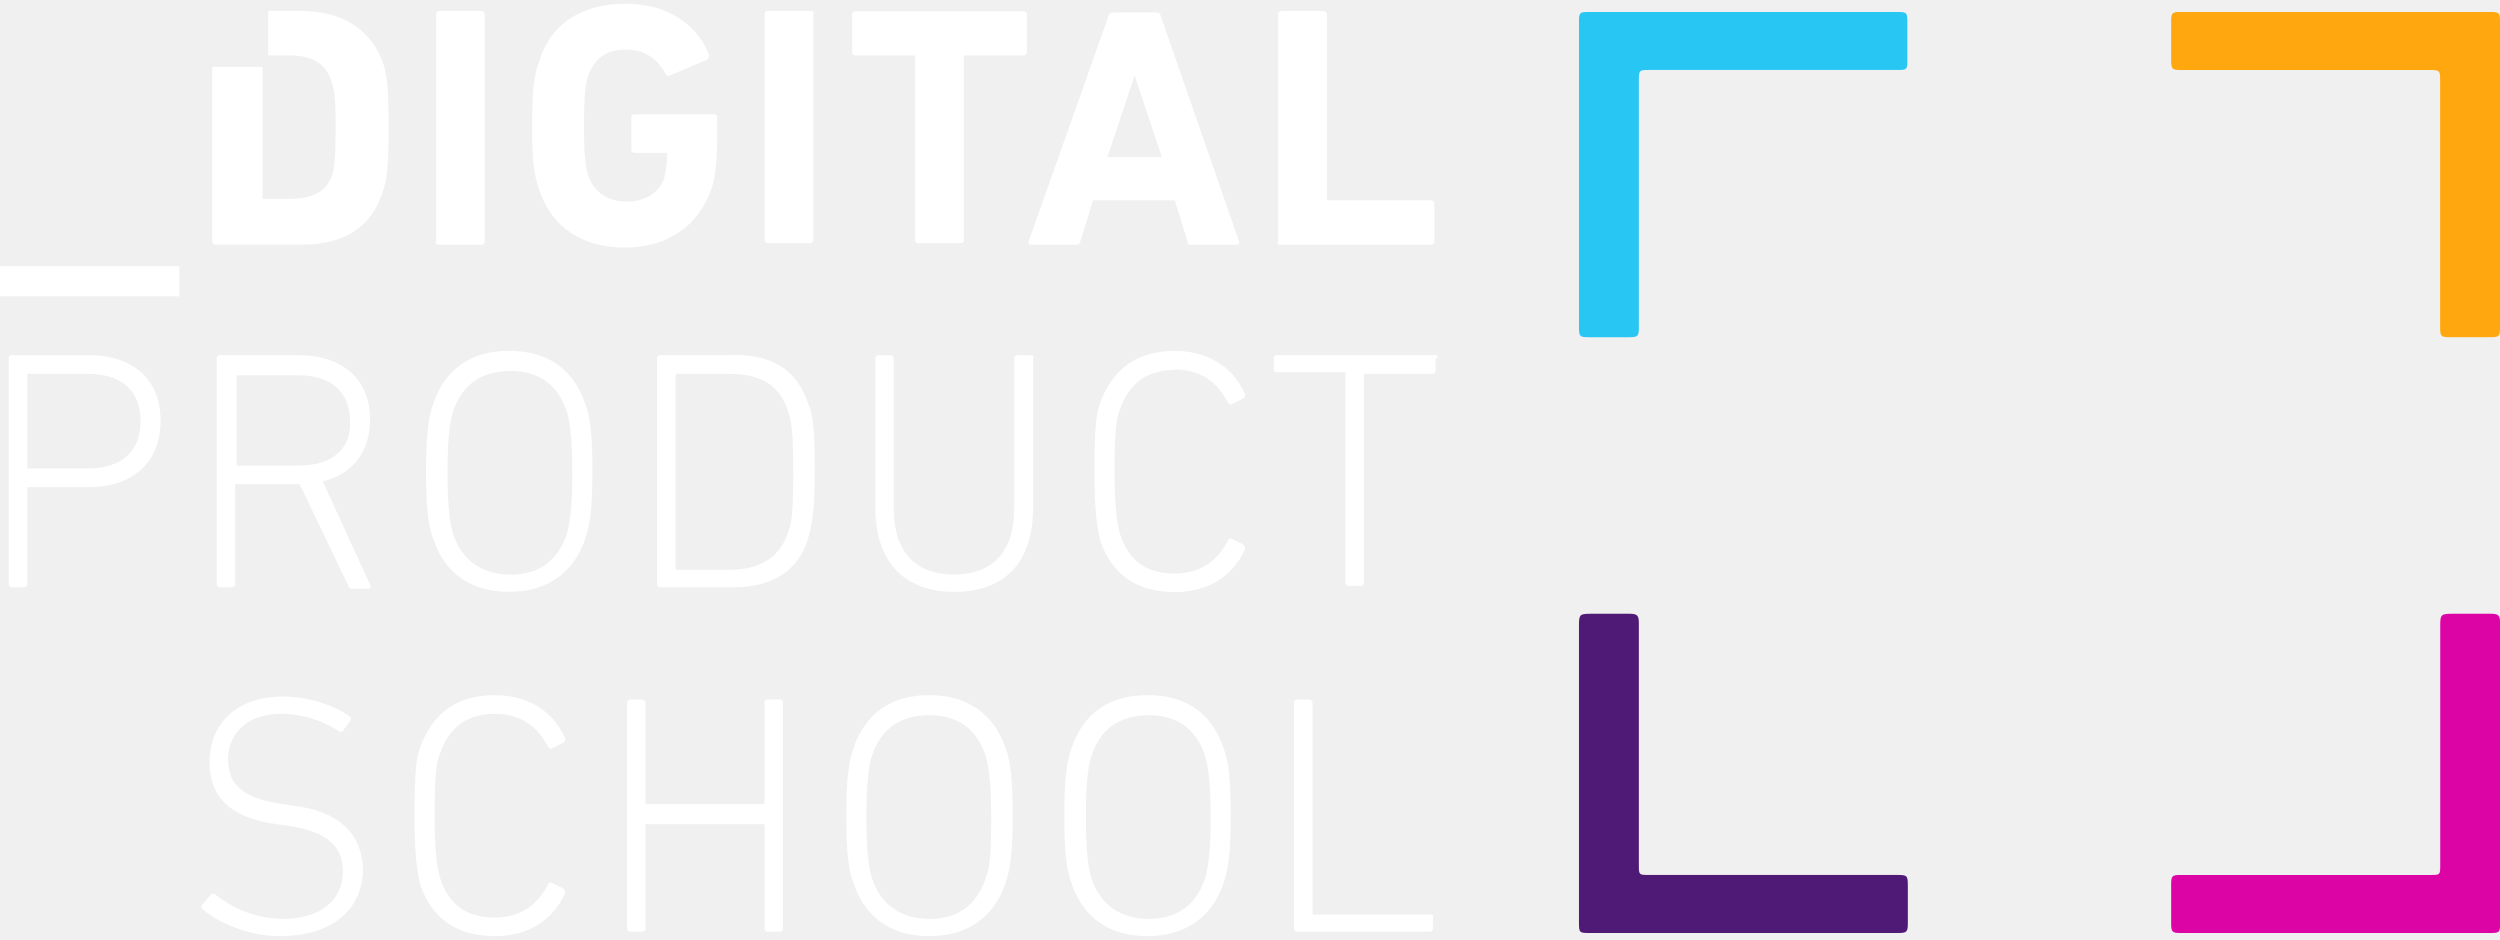
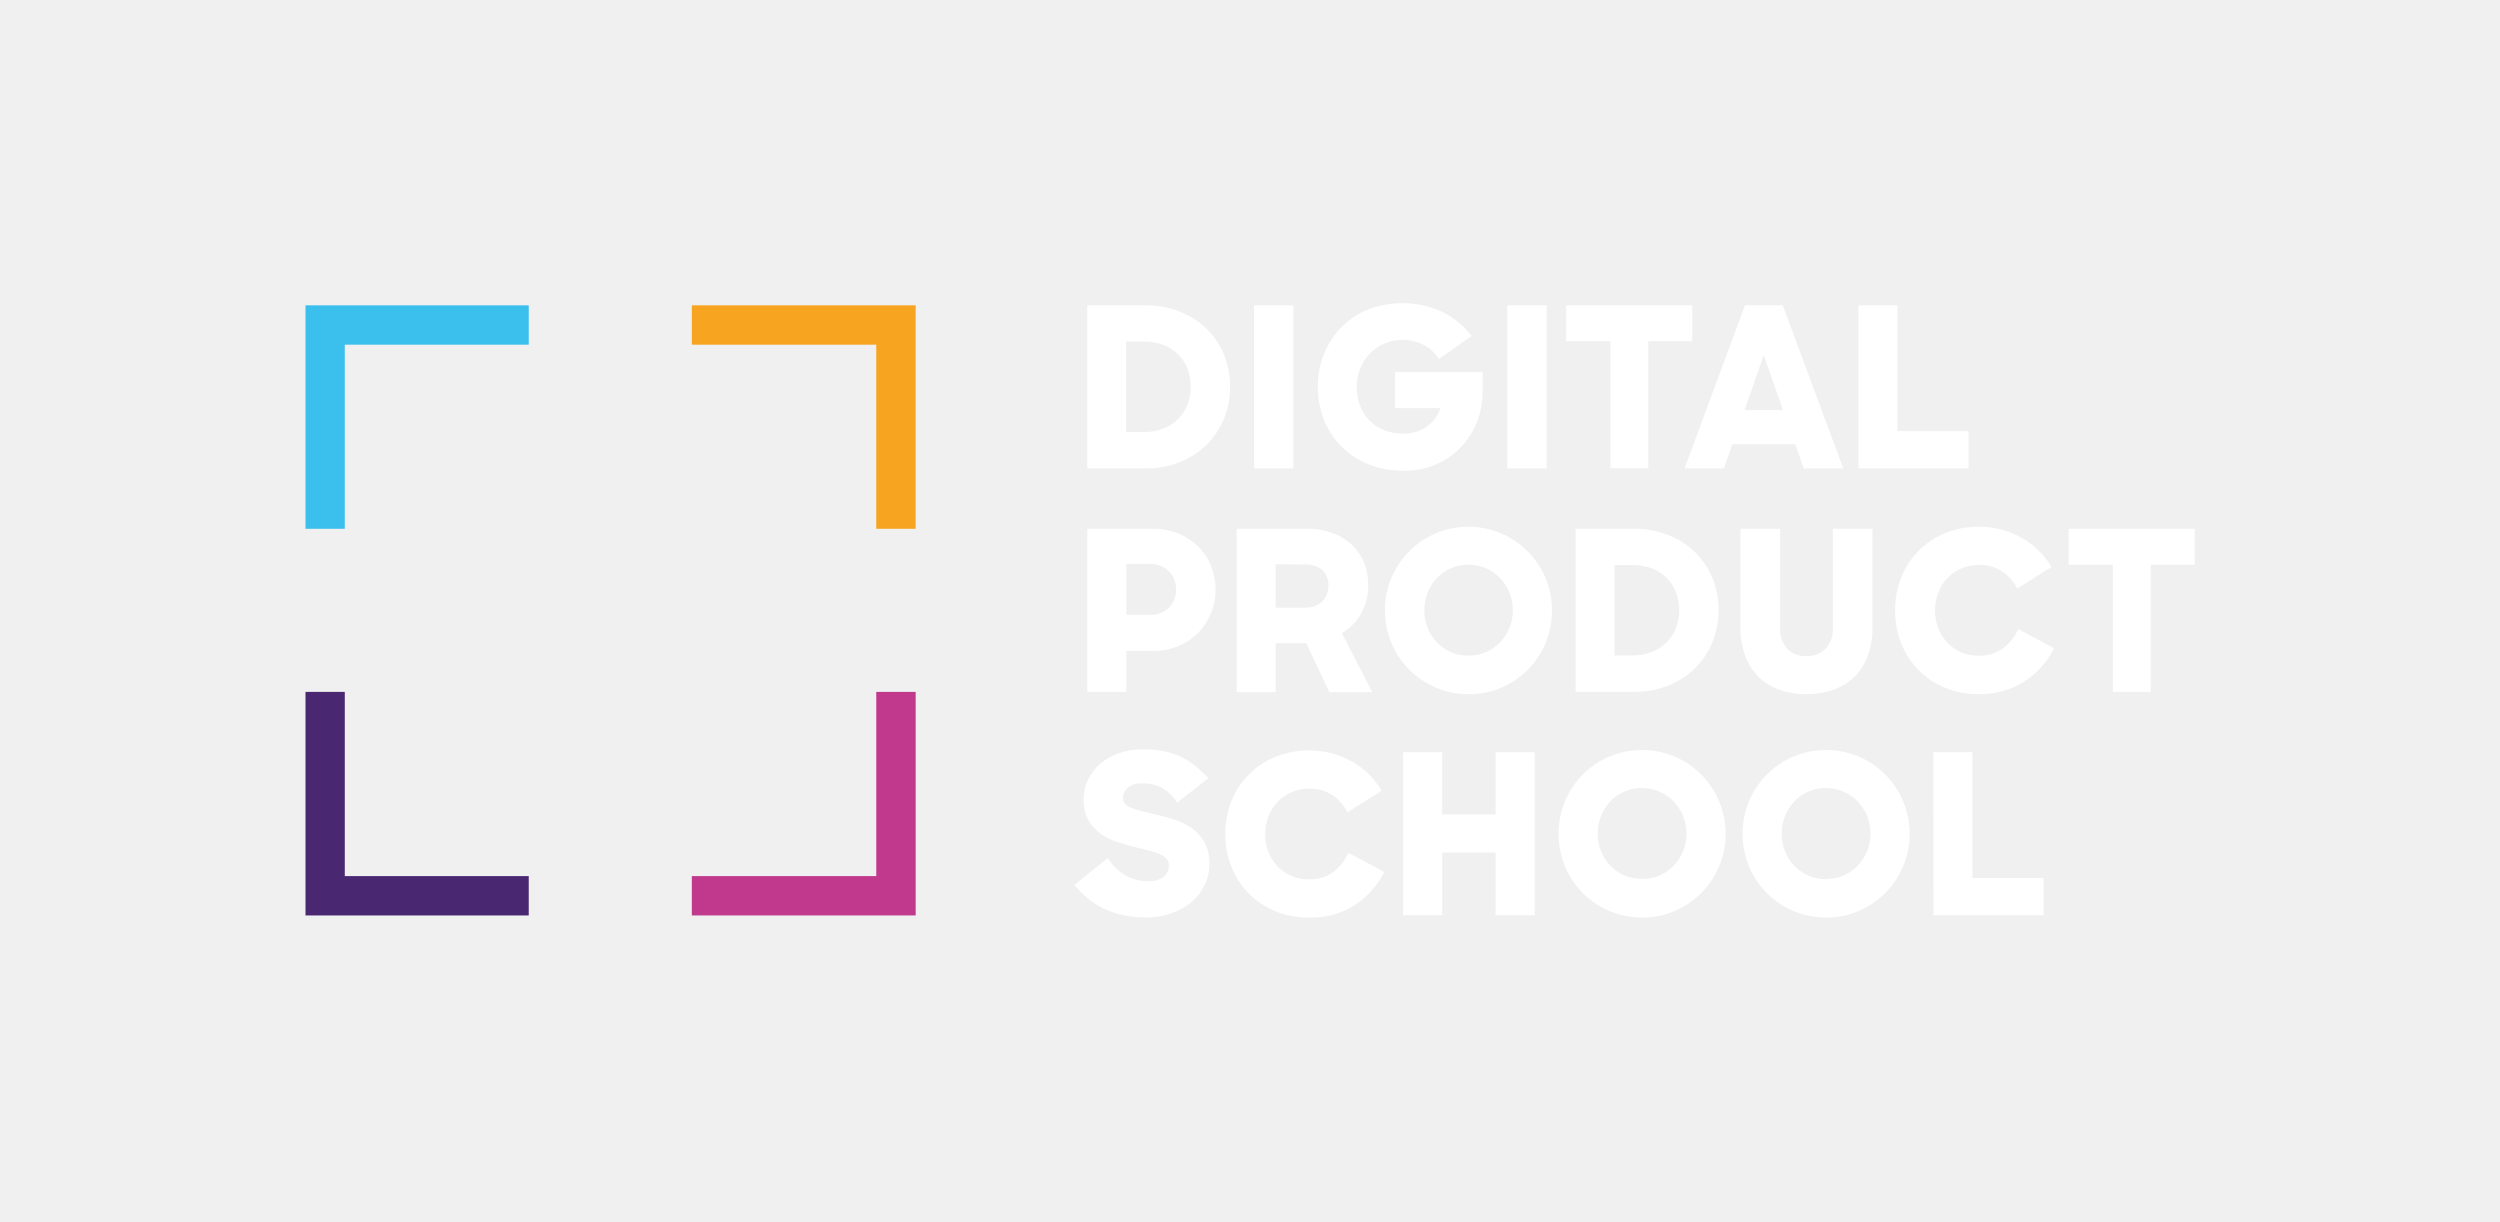
- <svg xmlns="http://www.w3.org/2000/svg" version="1.1" preserveAspectRatio="xMidYMid meet" viewBox="0 0 906.81 338.2" class="ng-element" data-id="0ad2ebc7e94f44c197139dd02e53c5b7" style="mix-blend-mode: normal; overflow: visible; width: 133px; height: 50px; pointer-events: all; filter: none;">
+ <svg xmlns="http://www.w3.org/2000/svg" viewBox="0 0 454.34 221.99">
  <defs>
-     <style>.cls-1_1530784162407{fill:#fff;}.cls-2_1530784162407{fill:#ffa70e;}.cls-3_1530784162407{fill:#dd04a5;}.cls-4_1530784162407{fill:#4e1a75;}.cls-5_1530784162407{fill:#28c6f3;}</style>
+     <style>.cls-1{fill:#f7a520;}.cls-2{fill:#3bbfed;}.cls-3{fill:#492771;}.cls-4{fill:#c0398d;}.cls-5{fill:#fff;}.cls-6{fill:none;}</style>
  </defs>
-   <g id="Ebene_2_1530784162407" data-name="Ebene 2">
-     <g id="Ebene_1-2_1530784162407" data-name="Ebene 1">
-       <rect class="cls-1_1530784162407" y="95.21" width="65.04" height="10.93" vector-effect="non-scaling-stroke" />
-       <path class="cls-1_1530784162407" d="M108.74,2.6H97.3V18.73h7.28c8.33,0,13.53,2.6,15.61,9.37,1,2.6,1.56,5.72,1.56,16.65s-.52,14.56-1,16.65c-2.08,6.76-7.28,9.36-15.61,9.36H95.74c-.52,0-.52,0-.52-.52V22.89H77V86.37a1.12,1.12,0,0,0,1,1h31.73c15.09,0,25-6.24,29.14-19.25,1.56-4.68,2.08-9.37,2.08-23.41s-.52-18.73-2.08-23.42C134.24,8.85,123.83,2.6,108.74,2.6" vector-effect="non-scaling-stroke" />
-       <path class="cls-1_1530784162407" d="M159.21,87.41h15.61a1.12,1.12,0,0,0,1-1V3.64a1.12,1.12,0,0,0-1-1H159.21a1.12,1.12,0,0,0-1,1V85.85c-.52,1,0,1.56,1,1.56" vector-effect="non-scaling-stroke" />
-       <path class="cls-1_1530784162407" d="M226.85,88.45c15.09,0,26.54-7.8,31.22-21.33,1.56-4.68,2.08-11.45,2.08-19.25V41.1a1.12,1.12,0,0,0-1-1H230a1.12,1.12,0,0,0-1,1v12a1.12,1.12,0,0,0,1,1h11.45c.52,0,.52,0,.52.52a32.68,32.68,0,0,1-1,8.33c-1.56,5.72-7.29,8.84-13.53,8.84-7.28,0-12-3.64-14.05-9.36-1-3.13-1.56-7.29-1.56-18.21s.52-15.09,1.56-18.21c2.08-5.73,6.25-9.37,13.53-9.37,6.76,0,11.45,3.12,14.57,8.84A1,1,0,0,0,243,26l13.53-5.73c.52-.52,1-1,.52-2.08C252.87,7.8,242.46,0,226.85,0c-15.09,0-27.06,6.76-31.22,20.81-2.08,5.73-2.6,10.41-2.6,23.42s.52,17.17,2.6,23.41c4.69,14,16.13,20.81,31.22,20.81" vector-effect="non-scaling-stroke" />
-       <path class="cls-1_1530784162407" d="M294,2.6H278.36a1.12,1.12,0,0,0-1,1V85.85a1.12,1.12,0,0,0,1,1H294a1.12,1.12,0,0,0,1-1V3.64c.52-.52,0-1-1-1" vector-effect="non-scaling-stroke" />
-       <path class="cls-1_1530784162407" d="M310.1,18.73h21.33c.52,0,.52,0,.52.52v66.6a1.12,1.12,0,0,0,1,1H348.6a1.12,1.12,0,0,0,1-1V19.25c0-.52,0-.52.52-.52h21.33a1.12,1.12,0,0,0,1-1v-14a1.12,1.12,0,0,0-1-1H310.1a1.12,1.12,0,0,0-1,1V17.69a1.12,1.12,0,0,0,1,1" vector-effect="non-scaling-stroke" />
-       <path class="cls-1_1530784162407" d="M374.1,87.41h16.13c1,0,1.56-.52,1.56-1l4.68-15.09h29.66l4.68,15.09c0,1,.52,1,1.56,1H448.5c1,0,1-.52,1-1L420.92,4.16c0-.52-.52-1-1.56-1H403.75c-1,0-1.56.52-1.56,1L373.06,86.37c0,.52,0,1,1,1M411.56,26h0l9.88,29.65H401.67Z" vector-effect="non-scaling-stroke" />
-       <path class="cls-1_1530784162407" d="M464.11,87.41h55.15a1.12,1.12,0,0,0,1-1V72.32a1.12,1.12,0,0,0-1-1H481.8c-.52,0-.52,0-.52-.52V3.64a1.12,1.12,0,0,0-1-1H464.63a1.12,1.12,0,0,0-1,1V85.85c-.52,1,0,1.56.52,1.56" vector-effect="non-scaling-stroke" />
-       <path class="cls-1_1530784162407" d="M32.26,127.48H4.16a1.12,1.12,0,0,0-1,1v82.21a1.12,1.12,0,0,0,1,1H8.84a1.13,1.13,0,0,0,1.05-1V175.86c0-.52,0-.52.52-.52H32.26c16.13,0,26-9.36,26-23.93,0-15.09-9.88-23.93-26-23.93m-.52,41.1H10.41c-.52,0-.52,0-.52-.53V134.76c0-.53,0-.53.52-.53H31.74c12.49,0,19.25,6.25,19.25,17.18s-6.76,17.17-19.25,17.17" vector-effect="non-scaling-stroke" />
-       <path class="cls-1_1530784162407" d="M117.07,173.26c10.92-2.6,17.17-10.93,17.17-22.37,0-14.57-9.89-23.42-26-23.42H79.61a1.12,1.12,0,0,0-1,1v82.21a1.12,1.12,0,0,0,1,1h4.68a1.12,1.12,0,0,0,1-1v-35.9c0-.52,0-.52.52-.52h22.89l17.69,36.94c.52,1,.52,1,1.56,1h5.73c.52,0,1-.52.52-1.56Zm-8.85-5.72H86.37c-.52,0-.52,0-.52-.53V135.28c0-.52,0-.52.52-.52h21.85c12,0,18.73,6.24,18.73,16.65.52,9.88-6.24,16.13-18.73,16.13" vector-effect="non-scaling-stroke" />
-       <path class="cls-1_1530784162407" d="M184.71,125.91c-14.05,0-23.42,6.77-27.58,19.25-1.56,4.69-2.6,9.89-2.6,24.46s1,20.29,2.6,24.45c4.16,12.49,13.53,19.25,27.58,19.25,13.52,0,23.41-6.76,27.57-19.25,1.56-4.68,2.6-9.88,2.6-24.45s-1-20.29-2.6-24.46c-4.16-12.48-13.53-19.25-27.57-19.25m20.81,66.6c-3.12,9.37-9.89,14.57-20.29,14.57s-17.69-5.2-20.82-14.57c-1-3.12-2.08-8.84-2.08-22.37s1-19.25,2.08-22.37c3.13-9.37,9.89-14.57,20.82-14.57,10.4,0,17.17,5.2,20.29,14.57,1,3.12,2.08,8.84,2.08,22.37s-1,18.73-2.08,22.37" vector-effect="non-scaling-stroke" />
-       <path class="cls-1_1530784162407" d="M265.87,127.47H239.34a1.12,1.12,0,0,0-1,1v82.21a1.12,1.12,0,0,0,1,1h26.53c14.05,0,23.42-5.72,27.06-17.17,1.56-5.2,2.6-9.88,2.6-25s-.52-20.29-2.6-25c-4.16-12-13-17.17-27.06-17.17m19.78,65c-3.13,8.85-10.41,13-21.34,13H245.58c-.52,0-.52,0-.52-.52V134.76c0-.52,0-.52.52-.52h18.73c10.93,0,18.21,3.64,21.34,13,1.56,4.16,2.08,8.32,2.08,22.89s-.52,18.21-2.08,22.37" vector-effect="non-scaling-stroke" />
-       <path class="cls-1_1530784162407" d="M373.58,127.47h-4.69a1.12,1.12,0,0,0-1,1v54.64c0,16.13-8.32,23.93-21.85,23.93s-21.85-7.8-21.85-23.93V128.51a1.12,1.12,0,0,0-1-1h-4.69a1.12,1.12,0,0,0-1,1v54.12c0,20.81,11.45,30.69,28.62,30.69,17.69,0,28.62-9.88,28.62-30.69V128.51c.52-.52,0-1-1-1" vector-effect="non-scaling-stroke" />
-       <path class="cls-1_1530784162407" d="M426.13,132.68c9.36,0,15.61,4.68,19.25,12,.52.52,1,1,1.56.52l4.16-2.08a1.91,1.91,0,0,0,.52-1.56c-4.68-10.4-14.05-15.61-25.49-15.61-13.53,0-22.38,6.25-27.06,18.73-1.56,4.17-2.08,9.89-2.08,25s1,20.29,2.08,25c4.16,12.49,13.53,18.73,27.06,18.73,11.44,0,20.81-5.2,25.49-15.61a1.91,1.91,0,0,0-.52-1.56l-4.16-2.08c-.52-.52-1,0-1.56.52-3.64,7.29-9.89,12-19.25,12-10.41,0-16.65-4.68-19.77-14.05-1-3.13-2.09-8.84-2.09-22.89s.53-19.25,2.09-22.9c3.12-8.84,9.36-14,19.77-14" vector-effect="non-scaling-stroke" />
-       <path class="cls-1_1530784162407" d="M520.82,127.47H463.06a1.12,1.12,0,0,0-1,1v4.17a1.12,1.12,0,0,0,1,1h24.46c.52,0,.52,0,.52.52v76a1.12,1.12,0,0,0,1,1h4.69a1.13,1.13,0,0,0,1-1V134.76c0-.52,0-.52.52-.52h24.45a1.12,1.12,0,0,0,1-1V129q1.56-1.56,0-1.56" vector-effect="non-scaling-stroke" />
-       <path class="cls-1_1530784162407" d="M106.14,290.85l-3.64-.53c-14.57-2.07-19.77-7.27-19.77-16.12,0-9.89,7.28-16.65,19.25-16.65a38.81,38.81,0,0,1,20.81,6.24,1,1,0,0,0,1.56,0l2.6-3.64c.52-.52.52-1.56,0-1.56-5.72-4.16-15.08-7.29-24.45-7.29C86.37,251.3,76,260.67,76,275.24c0,12.48,7.81,20.29,24.46,22.37l3.64.52c15.61,2.09,20.29,8.33,20.29,16.65,0,10.41-8.32,17.17-21.85,17.17a39.59,39.59,0,0,1-24.45-8.85,1,1,0,0,0-1.56,0l-3.13,3.65a1,1,0,0,0,0,1.56c5.73,5.2,17.17,9.89,28.1,9.89,19.77,0,30.18-10.41,30.18-24.46-.52-12.48-8.33-20.81-25.5-22.89" vector-effect="non-scaling-stroke" />
-       <path class="cls-1_1530784162407" d="M179.5,257.55c9.37,0,15.61,4.68,19.25,12,.52.51,1,1,1.56.51l4.17-2.08a1.91,1.91,0,0,0,.52-1.56c-4.69-10.4-14.05-15.61-25.5-15.61-13.53,0-22.37,6.24-27.05,18.74-1.56,4.16-2.08,9.88-2.08,25s1,20.29,2.08,25C156.61,332,166,338.2,179.5,338.2c11.45,0,20.81-5.21,25.5-15.61a1.91,1.91,0,0,0-.52-1.56l-4.17-2.09c-.52-.52-1,0-1.56.52-3.64,7.29-9.88,12-19.25,12-10.4,0-16.65-4.68-19.77-14.05-1-3.12-2.08-8.84-2.08-22.89s.52-19.26,2.08-22.89c3.12-8.85,9.37-14.05,19.77-14.05" vector-effect="non-scaling-stroke" />
-       <path class="cls-1_1530784162407" d="M283,252.35h-4.68a1.12,1.12,0,0,0-1,1v36.42c0,.52,0,.52-.52.52H234.66c-.52,0-.52,0-.52-.52V253.39a1.12,1.12,0,0,0-1-1h-4.69a1.12,1.12,0,0,0-1,1v82.2a1.12,1.12,0,0,0,1,1h4.69a1.12,1.12,0,0,0,1-1V298.13c0-.52,0-.52.52-.52H276.8c.52,0,.52,0,.52.52v37.46a1.12,1.12,0,0,0,1,1H283a1.13,1.13,0,0,0,1-1v-82.2a1.13,1.13,0,0,0-1-1" vector-effect="non-scaling-stroke" />
-       <path class="cls-1_1530784162407" d="M337.15,250.78c-14,0-23.41,6.77-27.57,19.26-1.56,4.68-2.6,9.88-2.6,24.45s1,20.29,2.6,24.45c4.16,12.49,13.53,19.26,27.57,19.26,13.53,0,23.42-6.77,27.58-19.26,1.56-4.68,2.6-9.89,2.6-24.45s-1-20.29-2.6-24.46c-4.16-12.48-14.05-19.25-27.58-19.25m20.3,66.6c-3.13,9.37-9.89,14.57-20.3,14.57s-17.69-5.2-20.81-14.57c-1-3.12-2.08-8.84-2.08-22.37s1-19.25,2.08-22.38c3.12-9.36,9.89-14.56,20.81-14.56,10.41,0,17.17,5.2,20.3,14.56,1,3.13,2.08,8.85,2.08,22.38s-.52,18.73-2.08,22.37" vector-effect="non-scaling-stroke" />
-       <path class="cls-1_1530784162407" d="M416.24,250.78c-14.05,0-23.41,6.77-27.58,19.26-1.56,4.68-2.6,9.88-2.6,24.45s1,20.29,2.6,24.45c4.17,12.49,13.53,19.26,27.58,19.26,13.53,0,23.41-6.77,27.58-19.26,1.56-4.68,2.6-9.89,2.6-24.45s-1-20.29-2.6-24.46c-4.17-12.48-13.53-19.25-27.58-19.25m20.81,66.6c-3.12,9.37-9.88,14.57-20.29,14.57s-17.69-5.2-20.81-14.57c-1-3.12-2.08-8.84-2.08-22.37s1-19.25,2.08-22.38c3.12-9.36,9.88-14.56,20.81-14.56,10.41,0,17.17,5.2,20.29,14.56,1,3.13,2.08,8.85,2.08,22.38s-1,18.73-2.08,22.37" vector-effect="non-scaling-stroke" />
-       <path class="cls-1_1530784162407" d="M518.74,330.39H476.6c-.52,0-.52,0-.52-.52V253.39a1.13,1.13,0,0,0-1.05-1h-4.68a1.12,1.12,0,0,0-1,1v82.2a1.12,1.12,0,0,0,1,1h48.39a1.12,1.12,0,0,0,1-1v-4.16c.52-.52,0-1-1-1" vector-effect="non-scaling-stroke" />
-       <path class="cls-2_1530784162407" d="M847.14,3h56c3.46,0,3.67.2,3.67,3.61q0,54.83,0,109.67c0,.39,0,.78,0,1.17,0,3.18-.33,3.5-3.43,3.5H888.73c-3.36,0-3.64-.28-3.64-3.69v-89c0-4.22,0-4.22-4.32-4.22H791.19c-3.35,0-3.66-.29-3.66-3.66,0-4.75,0-9.5,0-14.25,0-2.73.47-3.14,3.21-3.14Z" vector-effect="non-scaling-stroke" />
-       <path class="cls-3_1530784162407" d="M847.16,337.07H790.94c-3,0-3.4-.38-3.41-3.35,0-4.81,0-9.63,0-14.44,0-2.88.42-3.26,3.29-3.26h91c3.19,0,3.31-.13,3.31-3.29V225.47c0-3.87.32-4.19,4.23-4.2,4.69,0,9.37,0,14.06,0,2.89,0,3.42.56,3.42,3.42q0,54.57,0,109.12c0,3-.3,3.26-3.43,3.26Z" vector-effect="non-scaling-stroke" />
-       <path class="cls-4_1530784162407" d="M632.45,337.07h-56c-3.55,0-3.72-.17-3.72-3.75V225.81c0-4.38.17-4.55,4.66-4.54s9.1,0,13.65,0c2.87,0,3.41.59,3.41,3.45q0,43.62,0,87.22v.78c0,3.16.12,3.29,3.31,3.29H688.1c3.73,0,3.91.19,3.92,4,0,4.49,0,9,0,13.46,0,3.25-.37,3.6-3.56,3.6Z" vector-effect="non-scaling-stroke" />
-       <path class="cls-5_1530784162407" d="M632.35,3h56c3.25,0,3.49.25,3.49,3.58,0,4.82,0,9.63,0,14.44,0,2.69-.36,3-3.05,3H598.65c-4.21,0-4.2,0-4.2,4.16q0,44.4,0,88.79c0,3.76-.2,4-4,4H576.42c-3.4,0-3.68-.25-3.68-3.64q0-36,0-72V6.46c0-3.2.25-3.46,3.42-3.46Z" vector-effect="non-scaling-stroke" />
+   <g id="Logo">
+     <g id="Ebene_4" data-name="Ebene 4">
+       <polygon class="cls-1" points="125.73 55.49 125.73 62.64 159.25 62.64 159.25 96.1 166.41 96.1 166.41 55.49 125.73 55.49" />
+       <polygon class="cls-2" points="96.09 55.49 55.52 55.49 55.52 96.1 62.66 96.1 62.66 62.64 96.09 62.64 96.09 55.49" />
+       <polygon class="cls-3" points="96.09 159.22 62.66 159.22 62.66 125.74 55.52 125.74 55.52 166.37 96.09 166.37 96.09 159.22" />
+       <polygon class="cls-4" points="159.25 125.74 159.25 159.22 125.73 159.22 125.73 166.37 166.41 166.37 166.41 125.74 159.25 125.74" />
+       <path class="cls-5" d="M197.6,55.49h10.52a16.75,16.75,0,0,1,6.3,1.14,14.66,14.66,0,0,1,4.88,3.13,14,14,0,0,1,3.15,4.69,15.25,15.25,0,0,1,1.11,5.86,14.87,14.87,0,0,1-1.15,5.89,14.13,14.13,0,0,1-3.19,4.69A14.89,14.89,0,0,1,214.36,84a16.16,16.16,0,0,1-6.11,1.13H197.6Zm7.07,6.58V78.52h3.25a9.39,9.39,0,0,0,3.52-.63,7.93,7.93,0,0,0,2.68-1.75,7.55,7.55,0,0,0,1.7-2.62,8.56,8.56,0,0,0,.59-3.21,9,9,0,0,0-.57-3.24,7.37,7.37,0,0,0-1.66-2.62,7.55,7.55,0,0,0-2.7-1.75,10.07,10.07,0,0,0-3.68-.63Z" transform="translate(-0.01)" />
+       <path class="cls-5" d="M227.92,55.49h7.15V85.13h-7.15Z" transform="translate(-0.01)" />
+       <path class="cls-5" d="M255.06,85.54a16.59,16.59,0,0,1-6.5-1.22,14.38,14.38,0,0,1-4.9-3.31,14.56,14.56,0,0,1-3.09-4.85,16.11,16.11,0,0,1-1.07-5.85,15.75,15.75,0,0,1,1.14-6,14.66,14.66,0,0,1,3.14-4.84,15,15,0,0,1,4.82-3.21,17.41,17.41,0,0,1,13.61.45,15.49,15.49,0,0,1,5.24,4.35l-5.93,4.18a7.23,7.23,0,0,0-2.74-2.56,8.32,8.32,0,0,0-4-.89,7.87,7.87,0,0,0-3.21.65A8.11,8.11,0,0,0,249,64.22a8.33,8.33,0,0,0-1.77,2.7,8.68,8.68,0,0,0-.65,3.39,9.27,9.27,0,0,0,.61,3.46,7.91,7.91,0,0,0,1.72,2.68,7.67,7.67,0,0,0,2.67,1.74,9,9,0,0,0,3.37.61,7.4,7.4,0,0,0,4.31-1.22,6.82,6.82,0,0,0,2.52-3.41h-8.25V67.59h15.93V71a15.32,15.32,0,0,1-1,5.59,14.18,14.18,0,0,1-2.93,4.65,14,14,0,0,1-4.55,3.16A14.25,14.25,0,0,1,255.06,85.54Z" transform="translate(-0.01)" />
+       <path class="cls-5" d="M273.94,55.49h7.15V85.13h-7.15Z" transform="translate(-0.01)" />
+       <path class="cls-5" d="M292.69,62h-8.05V55.49h22.92V62h-8v23.1h-6.9Z" transform="translate(-0.01)" />
+       <path class="cls-5" d="M317.13,55.49H324l11,29.64h-7.19l-1.54-4.42H314.85l-1.54,4.42h-7.15Zm-.08,19.05h7l-3.5-10Z" transform="translate(-0.01)" />
+       <path class="cls-5" d="M337.73,55.49h7.11V78.35h12.92v6.78h-20Z" transform="translate(-0.01)" />
+       <path class="cls-5" d="M197.6,96.1h11.86a12.29,12.29,0,0,1,4.72.87,10.92,10.92,0,0,1,3.61,2.38,10.29,10.29,0,0,1,2.32,3.51,11.69,11.69,0,0,1,0,8.55,11,11,0,0,1-2.29,3.55,11.21,11.21,0,0,1-3.62,2.44,12.16,12.16,0,0,1-4.78.91h-4.71v7.43H197.6Zm7.11,6.41v9.22h4.39a4.6,4.6,0,0,0,3.31-1.26,4.39,4.39,0,0,0,1.32-3.33,4.47,4.47,0,0,0-1.32-3.35,4.57,4.57,0,0,0-3.31-1.28Z" transform="translate(-0.01)" />
+       <path class="cls-5" d="M224.77,96.1h12.76a13,13,0,0,1,4.76.81,10.42,10.42,0,0,1,3.5,2.19,9.29,9.29,0,0,1,2.15,3.23,10.8,10.8,0,0,1,.73,4,10.42,10.42,0,0,1-1.28,5.14,9.27,9.27,0,0,1-3.52,3.59l5.53,10.72h-7.8l-4.19-8.89h-5.57v8.89h-7.07Zm7.07,6.45v7.88H237a4.39,4.39,0,0,0,3.35-1.16,4,4,0,0,0,1.08-2.82,3.74,3.74,0,0,0-1.1-2.86,4.7,4.7,0,0,0-3.33-1Z" transform="translate(-0.01)" />
+       <path class="cls-5" d="M266.86,126.15a14.72,14.72,0,0,1-5.93-1.2,15.1,15.1,0,0,1-9.22-14,15,15,0,0,1,1.17-5.93,15.42,15.42,0,0,1,3.24-4.83,15.18,15.18,0,0,1,4.81-3.27,15.28,15.28,0,0,1,11.87,0,15.5,15.5,0,0,1,4.83,3.27,15.11,15.11,0,0,1,3.25,4.83,14.88,14.88,0,0,1,1.18,5.93,15.18,15.18,0,0,1-4.41,10.78,15.41,15.41,0,0,1-4.81,3.25A14.89,14.89,0,0,1,266.86,126.15Zm0-7a7.8,7.8,0,0,0,3.23-.65,7.63,7.63,0,0,0,2.56-1.79,8.44,8.44,0,0,0,1.69-2.61,8.24,8.24,0,0,0,.61-3.19,8.34,8.34,0,0,0-2.32-5.85,8.07,8.07,0,0,0-2.58-1.79,8.13,8.13,0,0,0-6.37,0,7.49,7.49,0,0,0-2.54,1.79,8.59,8.59,0,0,0-1.67,2.64,8.38,8.38,0,0,0-.61,3.21,8.61,8.61,0,0,0,.59,3.19,8,8,0,0,0,1.66,2.61,7.86,7.86,0,0,0,2.54,1.79A7.74,7.74,0,0,0,266.86,119.16Z" transform="translate(-0.01)" />
+       <path class="cls-5" d="M286.37,96.1H296.9a16.82,16.82,0,0,1,6.3,1.14,14.44,14.44,0,0,1,4.87,3.12,13.84,13.84,0,0,1,3.15,4.69,15.12,15.12,0,0,1,1.12,5.87,15,15,0,0,1-1.16,5.89A14.19,14.19,0,0,1,308,121.5a15,15,0,0,1-4.85,3.1,16.25,16.25,0,0,1-6.12,1.14H286.37Zm7.07,6.58v16.44h3.25a9.39,9.39,0,0,0,3.52-.63,7.93,7.93,0,0,0,2.68-1.75,7.54,7.54,0,0,0,1.71-2.61,8.8,8.8,0,0,0,.59-3.21,9.1,9.1,0,0,0-.57-3.25,7.57,7.57,0,0,0-1.67-2.62,7.67,7.67,0,0,0-2.7-1.74,10,10,0,0,0-3.68-.63Z" transform="translate(-0.01)" />
+       <path class="cls-5" d="M328.33,126.15a14.45,14.45,0,0,1-5-.82,10.22,10.22,0,0,1-3.76-2.35,10.76,10.76,0,0,1-2.39-3.78,14.22,14.22,0,0,1-.86-5.11v-18h7.2v18a5.26,5.26,0,0,0,1.28,3.81,4.54,4.54,0,0,0,3.47,1.34,4.72,4.72,0,0,0,3.5-1.34,5.16,5.16,0,0,0,1.34-3.81v-18h7.19v18a14.44,14.44,0,0,1-.85,5.11,10.64,10.64,0,0,1-2.4,3.78,10.14,10.14,0,0,1-3.78,2.35A14.45,14.45,0,0,1,328.33,126.15Z" transform="translate(-0.01)" />
+       <path class="cls-5" d="M359.61,126.15a15.63,15.63,0,0,1-6.21-1.2,14.6,14.6,0,0,1-4.8-3.25,14.8,14.8,0,0,1-3.09-4.83,16.12,16.12,0,0,1-1.09-6,15.72,15.72,0,0,1,1.14-6,14.41,14.41,0,0,1,8-8,16.36,16.36,0,0,1,10.18-.63,16.05,16.05,0,0,1,3.65,1.48,14.37,14.37,0,0,1,3.09,2.32,14.6,14.6,0,0,1,2.36,3l-6.22,3.94a8.06,8.06,0,0,0-2.76-3.15,7.4,7.4,0,0,0-4.18-1.16,7.78,7.78,0,0,0-7.42,5.06,8.9,8.9,0,0,0-.59,3.23,8.81,8.81,0,0,0,.57,3.19,7.74,7.74,0,0,0,1.63,2.59,7.64,7.64,0,0,0,2.49,1.77,7.86,7.86,0,0,0,3.23.65,7.14,7.14,0,0,0,4.47-1.36,8.72,8.72,0,0,0,2.73-3.47l6.54,3.49a15.79,15.79,0,0,1-2.32,3.37,15.16,15.16,0,0,1-3.11,2.66,14.59,14.59,0,0,1-3.82,1.73A16.06,16.06,0,0,1,359.61,126.15Z" transform="translate(-0.01)" />
+       <path class="cls-5" d="M384,102.63h-8.05V96.1h22.92v6.53h-8v23.11H384Z" transform="translate(-0.01)" />
+       <path class="cls-5" d="M208.49,166.75a20.05,20.05,0,0,1-4.45-.45,16.21,16.21,0,0,1-3.58-1.24,13.37,13.37,0,0,1-2.88-1.88,20.85,20.85,0,0,1-2.34-2.36l6.1-4.87a9.76,9.76,0,0,0,3.09,3.08,8,8,0,0,0,4.3,1.1,4.31,4.31,0,0,0,2.77-.77,2.46,2.46,0,0,0,.93-2,2,2,0,0,0-.36-1.22,3.09,3.09,0,0,0-1.14-.85,11.6,11.6,0,0,0-1.91-.67c-.76-.2-1.67-.43-2.73-.67A33.23,33.23,0,0,1,203,153a10.81,10.81,0,0,1-3-1.5,7.43,7.43,0,0,1-2.2-2.45,7.58,7.58,0,0,1-.85-3.78,8.13,8.13,0,0,1,.81-3.61,9,9,0,0,1,2.24-2.89,10.53,10.53,0,0,1,3.41-1.91,13.61,13.61,0,0,1,4.39-.68,18.35,18.35,0,0,1,3.7.34,13.1,13.1,0,0,1,3.06,1,13.36,13.36,0,0,1,2.65,1.66,22.83,22.83,0,0,1,2.41,2.25l-5.68,4.43a7.92,7.92,0,0,0-2.57-2.58,7,7,0,0,0-3.73-.91,3.81,3.81,0,0,0-2.69.81,2.46,2.46,0,0,0-.85,1.83,1.53,1.53,0,0,0,.43,1.13,3.18,3.18,0,0,0,1.22.75,12.66,12.66,0,0,0,1.91.57l2.46.59c1.11.25,2.23.55,3.37.91a11.75,11.75,0,0,1,3.11,1.55,7.89,7.89,0,0,1,2.29,2.54,7.72,7.72,0,0,1,.9,3.93,8.79,8.79,0,0,1-.86,3.88,9.5,9.5,0,0,1-2.35,3.07,11.28,11.28,0,0,1-3.58,2A13.38,13.38,0,0,1,208.49,166.75Z" transform="translate(-0.01)" />
+       <path class="cls-5" d="M237.89,166.75a15.64,15.64,0,0,1-6.22-1.2,14.45,14.45,0,0,1-4.79-3.25,14.29,14.29,0,0,1-3.09-4.83,16.09,16.09,0,0,1-1.1-5.95,15.79,15.79,0,0,1,1.14-6,14.49,14.49,0,0,1,8-8,16.56,16.56,0,0,1,10.18-.63,16.34,16.34,0,0,1,3.66,1.49,14,14,0,0,1,3.09,2.31,15.63,15.63,0,0,1,2.36,3l-6.22,3.94a8.13,8.13,0,0,0-2.77-3.14,7.4,7.4,0,0,0-4.18-1.16,8,8,0,0,0-3.25.65,7.76,7.76,0,0,0-2.52,1.77,8,8,0,0,0-1.65,2.63,9,9,0,0,0-.59,3.23,8.81,8.81,0,0,0,.57,3.19,7.79,7.79,0,0,0,1.63,2.6,8,8,0,0,0,2.5,1.77,7.83,7.83,0,0,0,3.23.64,7.14,7.14,0,0,0,4.47-1.36,8.63,8.63,0,0,0,2.72-3.47l6.54,3.49a15.81,15.81,0,0,1-2.31,3.38,16.1,16.1,0,0,1-3.11,2.66,14.72,14.72,0,0,1-3.82,1.72A15.74,15.74,0,0,1,237.89,166.75Z" transform="translate(-0.01)" />
+       <path class="cls-5" d="M271.83,154.93h-9.71v11.41H255V136.7h7.11V148h9.71V136.7h7.11v29.64h-7.11Z" transform="translate(-0.01)" />
+       <path class="cls-5" d="M298.41,166.75a14.72,14.72,0,0,1-5.93-1.2,15.46,15.46,0,0,1-4.82-3.25,15,15,0,0,1-3.23-4.83,15.66,15.66,0,0,1,0-11.88,15.19,15.19,0,0,1,8.05-8.1,15.37,15.37,0,0,1,11.86,0,15.55,15.55,0,0,1,4.84,3.27,15.28,15.28,0,0,1,3.25,4.83,15.31,15.31,0,0,1-3.23,16.71,15.46,15.46,0,0,1-4.82,3.25A14.81,14.81,0,0,1,298.41,166.75Zm0-7a7.87,7.87,0,0,0,3.23-.66,7.7,7.7,0,0,0,2.56-1.78,8.34,8.34,0,0,0,2.3-5.81,8.64,8.64,0,0,0-.61-3.21,8.18,8.18,0,0,0-1.71-2.63,8.08,8.08,0,0,0-9-1.79,7.45,7.45,0,0,0-2.54,1.79,8.67,8.67,0,0,0-1.68,9,8.05,8.05,0,0,0,1.66,2.62,7.86,7.86,0,0,0,5.75,2.44Z" transform="translate(-0.01)" />
+       <path class="cls-5" d="M331.85,166.75a14.72,14.72,0,0,1-5.93-1.2,15.3,15.3,0,0,1-4.81-3.25,15,15,0,0,1-3.24-4.83,15.66,15.66,0,0,1,0-11.88,15.42,15.42,0,0,1,3.24-4.83,15.18,15.18,0,0,1,4.81-3.27,15.4,15.4,0,0,1,11.87,0,15.5,15.5,0,0,1,4.83,3.27,15.11,15.11,0,0,1,3.25,4.83,15.31,15.31,0,0,1-3.23,16.71,15.34,15.34,0,0,1-4.82,3.25A14.81,14.81,0,0,1,331.85,166.75Zm0-7a7.84,7.84,0,0,0,3.23-.66,7.6,7.6,0,0,0,2.56-1.78,8.48,8.48,0,0,0,1.69-2.62,8.24,8.24,0,0,0,.61-3.19,8.45,8.45,0,0,0-.61-3.21,8.18,8.18,0,0,0-1.71-2.63,8.08,8.08,0,0,0-9-1.79,7.41,7.41,0,0,0-2.53,1.79,8.49,8.49,0,0,0-2.28,5.84,8.61,8.61,0,0,0,.59,3.19,8.05,8.05,0,0,0,1.66,2.62,7.83,7.83,0,0,0,2.54,1.78A7.75,7.75,0,0,0,331.85,159.77Z" transform="translate(-0.01)" />
+       <path class="cls-5" d="M351.36,136.7h7.11v22.86h12.92v6.78h-20Z" transform="translate(-0.01)" />
    </g>
  </g>
+   <g id="Schutzzone">
+     <rect class="cls-6" width="454.34" height="221.99" />
+   </g>
</svg>
